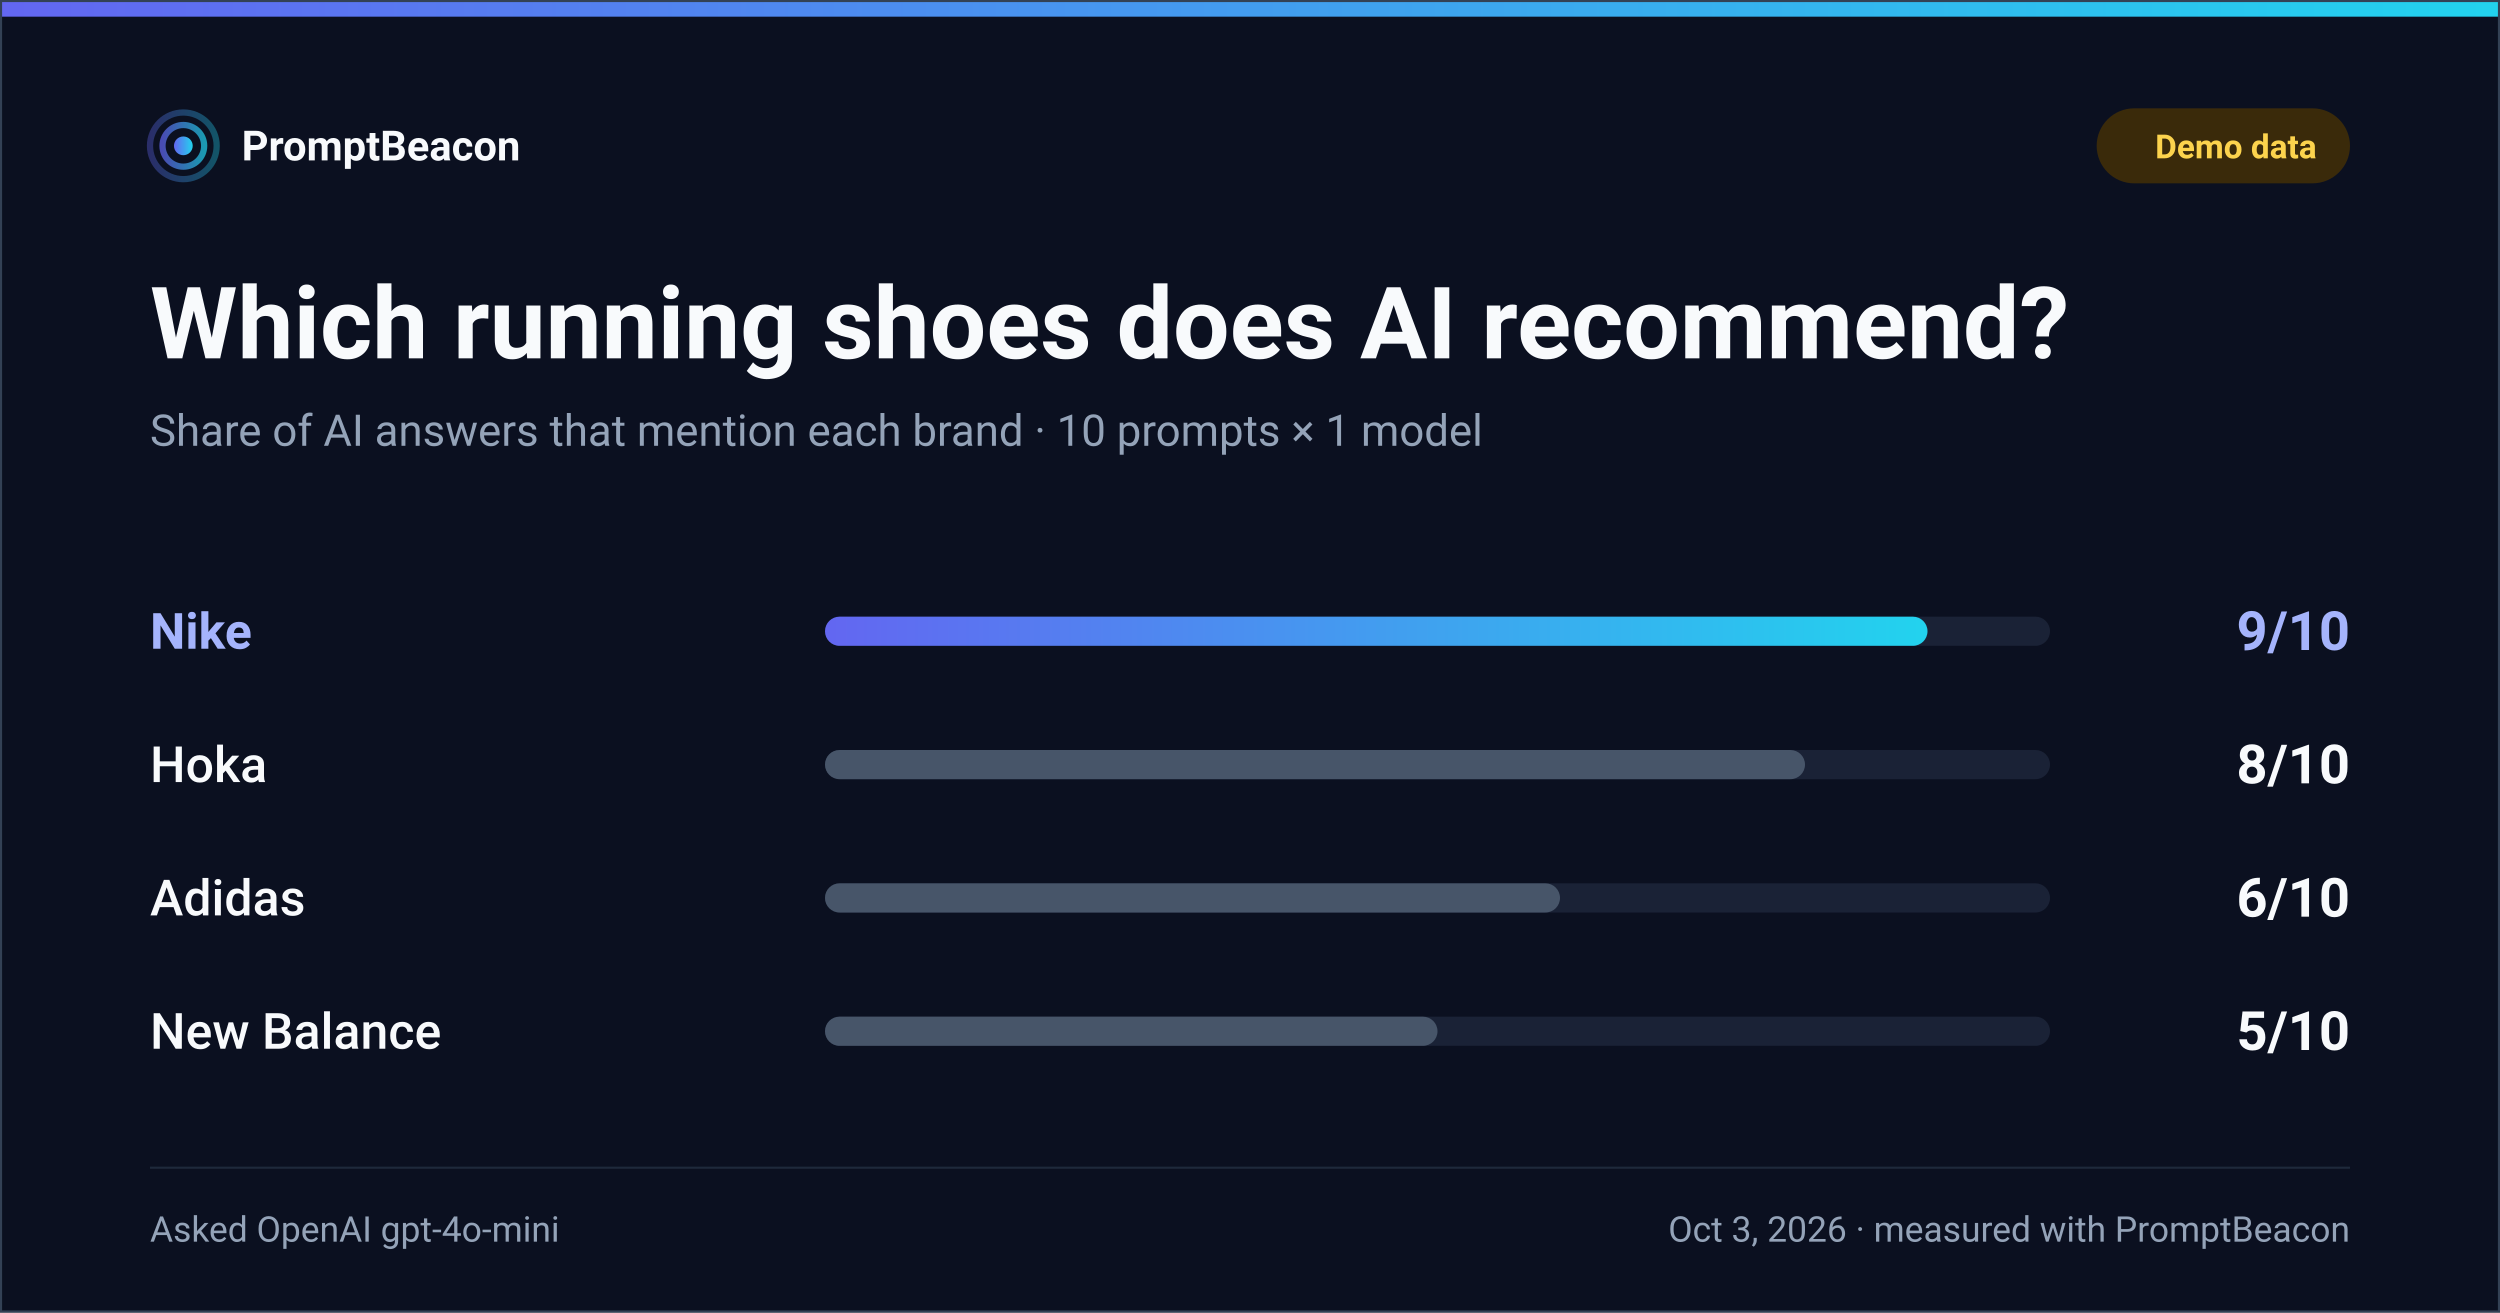
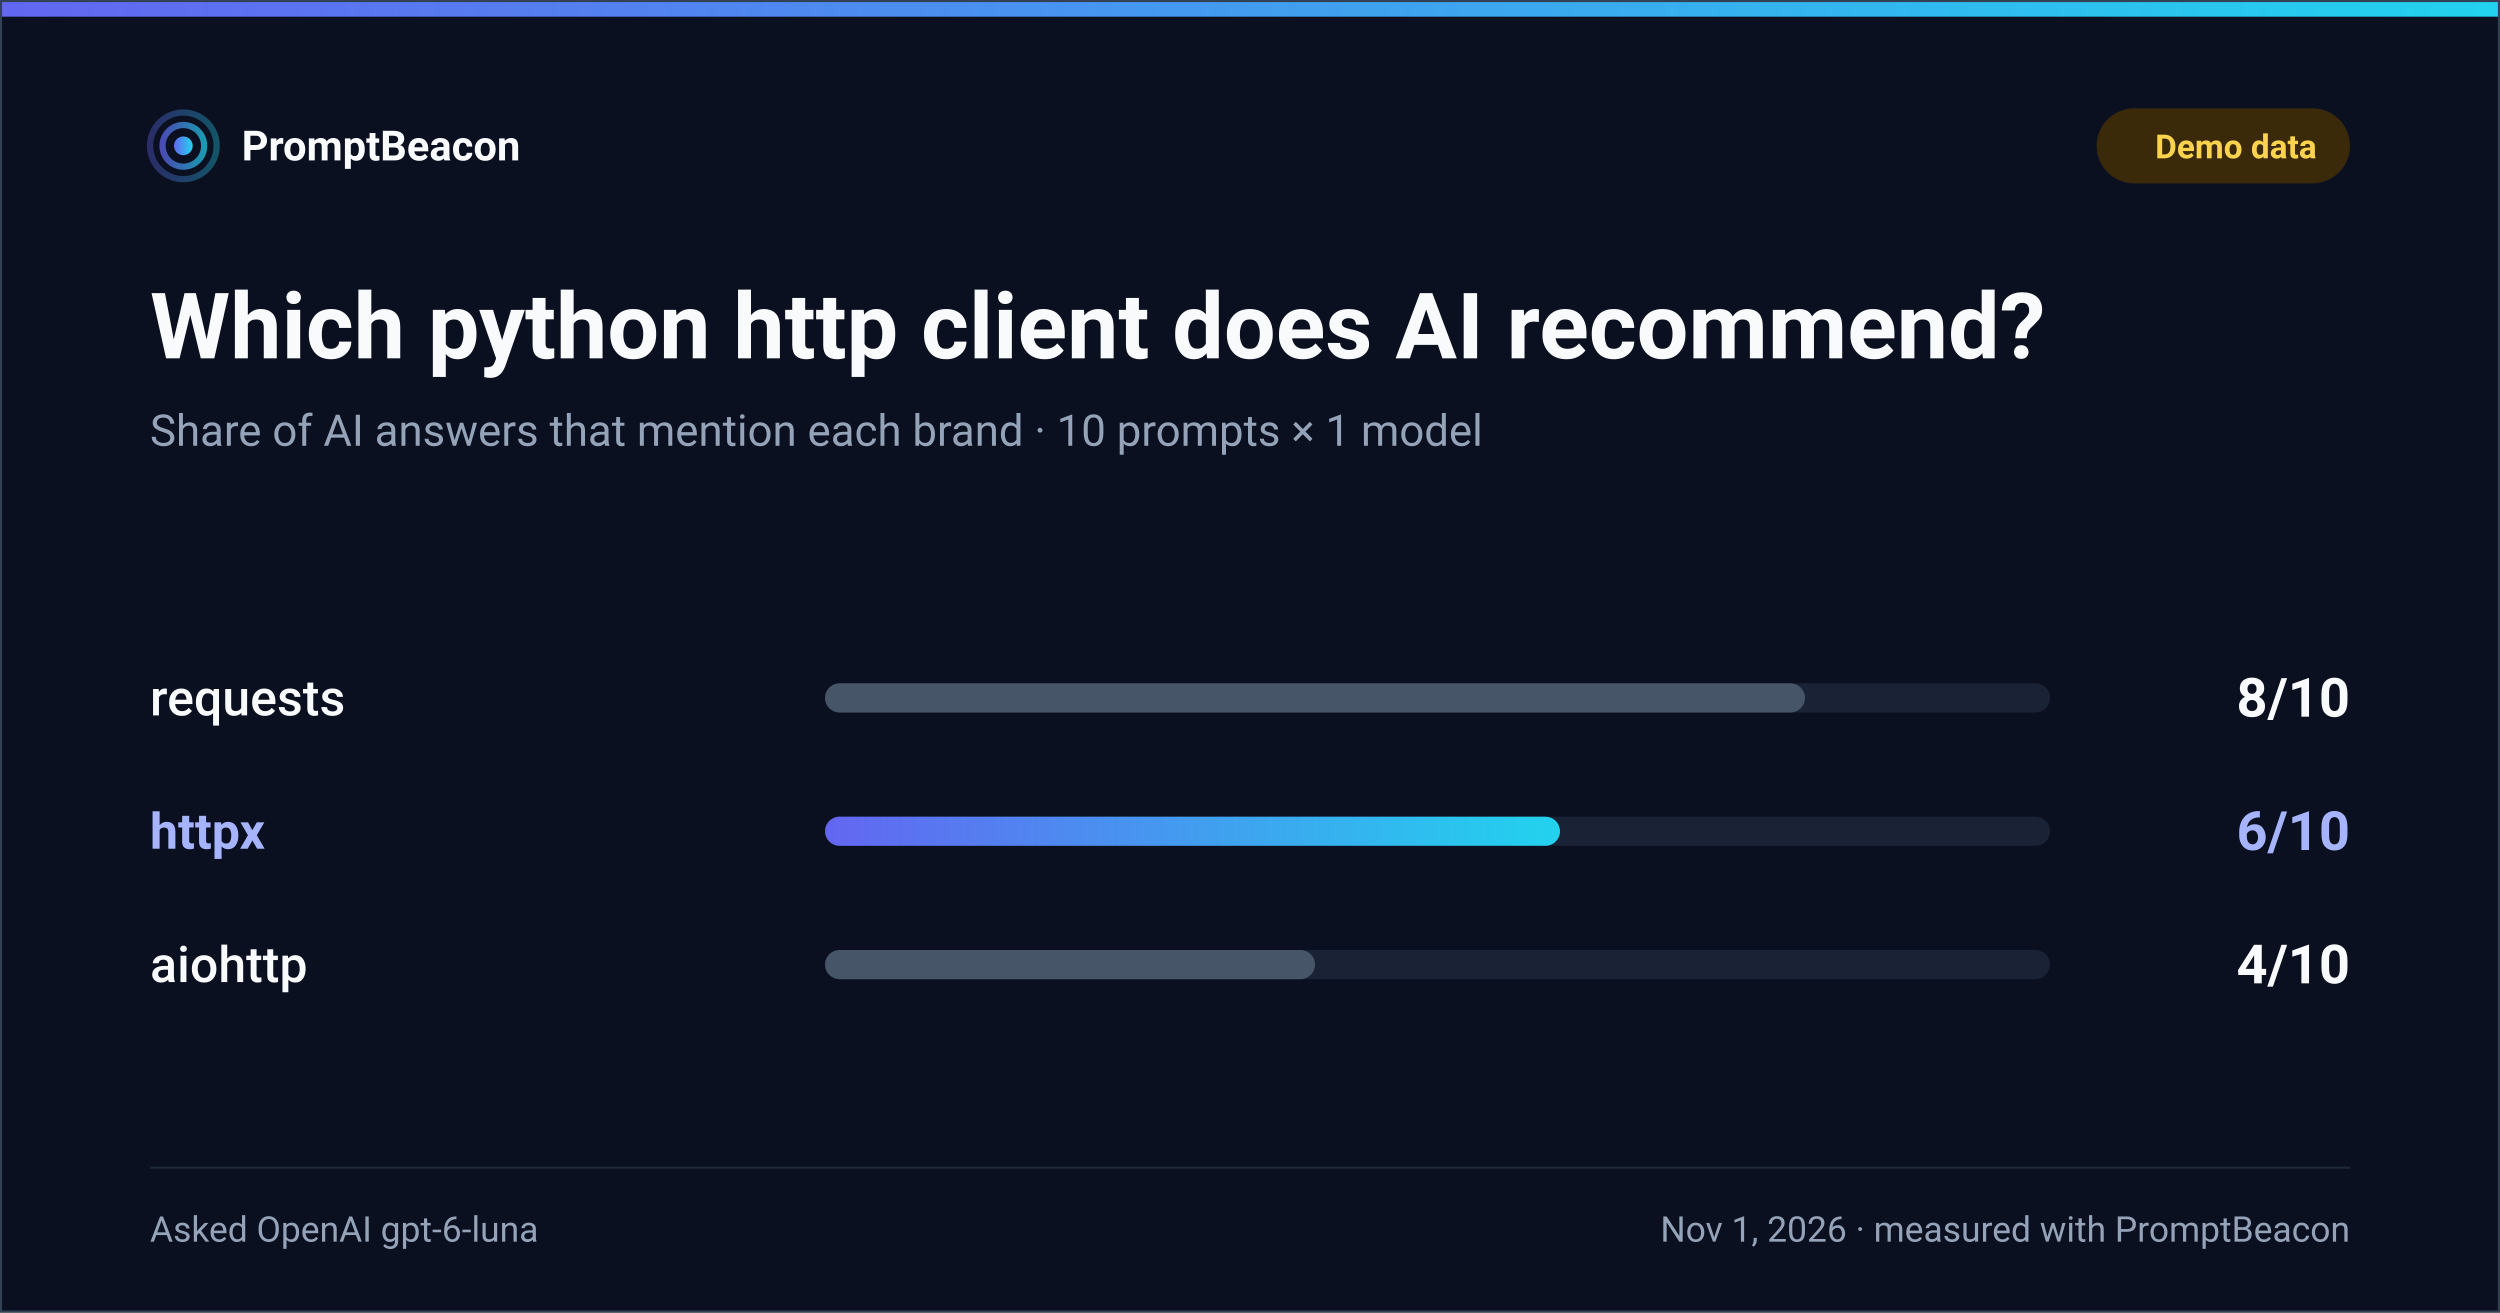
- <svg xmlns="http://www.w3.org/2000/svg" width="1200" height="630" viewBox="0 0 1200 630" role="img" aria-label="Which running shoes does AI recommend? Nike 9/10; Hoka 8/10; Adidas 6/10; New Balance 5/10. Share of AI answers that mention each brand · 10 prompts × 1 model.">
+ <svg xmlns="http://www.w3.org/2000/svg" width="1200" height="630" viewBox="0 0 1200 630" role="img" aria-label="Which python http client does AI recommend? requests 8/10; httpx 6/10; aiohttp 4/10. Share of AI answers that mention each brand · 10 prompts × 1 model.">
  <defs>
    <linearGradient id="pb-grad" x1="0" y1="0" x2="1" y2="0">
      <stop offset="0" stop-color="#6366F1" />
      <stop offset="1" stop-color="#22D3EE" />
    </linearGradient>
  </defs>
  <g font-family="-apple-system, BlinkMacSystemFont, 'Segoe UI', Roboto, Helvetica, Arial, 'Noto Sans', 'Liberation Sans', sans-serif">
    <rect x="0.0" y="0.0" width="1200.0" height="630.0" rx="0.0" fill="#0B1020" />
    <rect x="0.0" y="0.0" width="1200.0" height="8.0" rx="0.0" fill="url(#pb-grad)" />
    <circle cx="88" cy="70" r="16" fill="none" stroke="url(#pb-grad)" stroke-width="3" stroke-opacity="0.35" />
    <circle cx="88" cy="70" r="10" fill="none" stroke="url(#pb-grad)" stroke-width="3" stroke-opacity="0.7" />
    <circle cx="88" cy="70" r="4.5" fill="url(#pb-grad)" />
    <text x="116.0" y="77.0" font-size="20" font-weight="600" fill="#F8FAFC">PromptBeacon</text>
    <rect x="1006.4" y="52.0" width="121.6" height="36.0" rx="18.0" fill="#3A2A0A" />
    <text x="1112.0" y="76.0" font-size="16" font-weight="600" fill="#FCD34D" text-anchor="end">Demo data</text>
-     <text x="72.0" y="172.0" font-size="48" font-weight="700" fill="#F8FAFC">Which running shoes does AI recommend?</text>
+     <text x="72.0" y="172.0" font-size="44" font-weight="700" fill="#F8FAFC">Which python http client does AI recommend?</text>
    <text x="72.0" y="214.0" font-size="21" font-weight="400" fill="#94A3B8">Share of AI answers that mention each brand · 10 prompts × 1 model</text>
-     <text x="72.0" y="311.4" font-size="24" font-weight="700" fill="#A5B4FC">Nike</text>
-     <rect x="396.0" y="296.0" width="588.0" height="14.0" rx="7.0" fill="#1A2236" />
-     <rect x="396.0" y="296.0" width="529.2" height="14.0" rx="7.0" fill="url(#pb-grad)" />
-     <text x="1128.0" y="312.0" font-size="26" font-weight="700" fill="#A5B4FC" text-anchor="end">9/10</text>
-     <text x="72.0" y="375.4" font-size="24" font-weight="500" fill="#F8FAFC">Hoka</text>
-     <rect x="396.0" y="360.0" width="588.0" height="14.0" rx="7.0" fill="#1A2236" />
-     <rect x="396.0" y="360.0" width="470.4" height="14.0" rx="7.0" fill="#475569" />
-     <text x="1128.0" y="376.0" font-size="26" font-weight="600" fill="#F8FAFC" text-anchor="end">8/10</text>
-     <text x="72.0" y="439.4" font-size="24" font-weight="500" fill="#F8FAFC">Adidas</text>
-     <rect x="396.0" y="424.0" width="588.0" height="14.0" rx="7.0" fill="#1A2236" />
-     <rect x="396.0" y="424.0" width="352.8" height="14.0" rx="7.0" fill="#475569" />
-     <text x="1128.0" y="440.0" font-size="26" font-weight="600" fill="#F8FAFC" text-anchor="end">6/10</text>
-     <text x="72.0" y="503.4" font-size="24" font-weight="500" fill="#F8FAFC">New Balance</text>
-     <rect x="396.0" y="488.0" width="588.0" height="14.0" rx="7.0" fill="#1A2236" />
-     <rect x="396.0" y="488.0" width="294.0" height="14.0" rx="7.0" fill="#475569" />
-     <text x="1128.0" y="504.0" font-size="26" font-weight="600" fill="#F8FAFC" text-anchor="end">5/10</text>
+     <text x="72.0" y="343.4" font-size="24" font-weight="500" fill="#F8FAFC">requests</text>
+     <rect x="396.0" y="328.0" width="588.0" height="14.0" rx="7.0" fill="#1A2236" />
+     <rect x="396.0" y="328.0" width="470.4" height="14.0" rx="7.0" fill="#475569" />
+     <text x="1128.0" y="344.0" font-size="26" font-weight="600" fill="#F8FAFC" text-anchor="end">8/10</text>
+     <text x="72.0" y="407.4" font-size="24" font-weight="700" fill="#A5B4FC">httpx</text>
+     <rect x="396.0" y="392.0" width="588.0" height="14.0" rx="7.0" fill="#1A2236" />
+     <rect x="396.0" y="392.0" width="352.8" height="14.0" rx="7.0" fill="url(#pb-grad)" />
+     <text x="1128.0" y="408.0" font-size="26" font-weight="700" fill="#A5B4FC" text-anchor="end">6/10</text>
+     <text x="72.0" y="471.4" font-size="24" font-weight="500" fill="#F8FAFC">aiohttp</text>
+     <rect x="396.0" y="456.0" width="588.0" height="14.0" rx="7.0" fill="#1A2236" />
+     <rect x="396.0" y="456.0" width="235.2" height="14.0" rx="7.0" fill="#475569" />
+     <text x="1128.0" y="472.0" font-size="26" font-weight="600" fill="#F8FAFC" text-anchor="end">4/10</text>
    <rect x="0.5" y="0.5" width="1199.0" height="629.0" rx="0.0" fill="none" stroke="#334155" stroke-width="1" />
    <rect x="72.0" y="560.0" width="1056.0" height="1.0" rx="0.0" fill="#1E293B" />
-     <text x="1128.0" y="596.0" font-size="17" font-weight="400" fill="#94A3B8" text-anchor="end">Oct 3, 2026 · measured with PromptBeacon</text>
-     <text x="72.0" y="596.0" font-size="17" font-weight="400" fill="#94A3B8">Asked OpenAI gpt-4o-mini</text>
+     <text x="1128.0" y="596.0" font-size="17" font-weight="400" fill="#94A3B8" text-anchor="end">Nov 1, 2026 · measured with PromptBeacon</text>
+     <text x="72.0" y="596.0" font-size="17" font-weight="400" fill="#94A3B8">Asked OpenAI gpt-6-luna</text>
  </g>
</svg>
